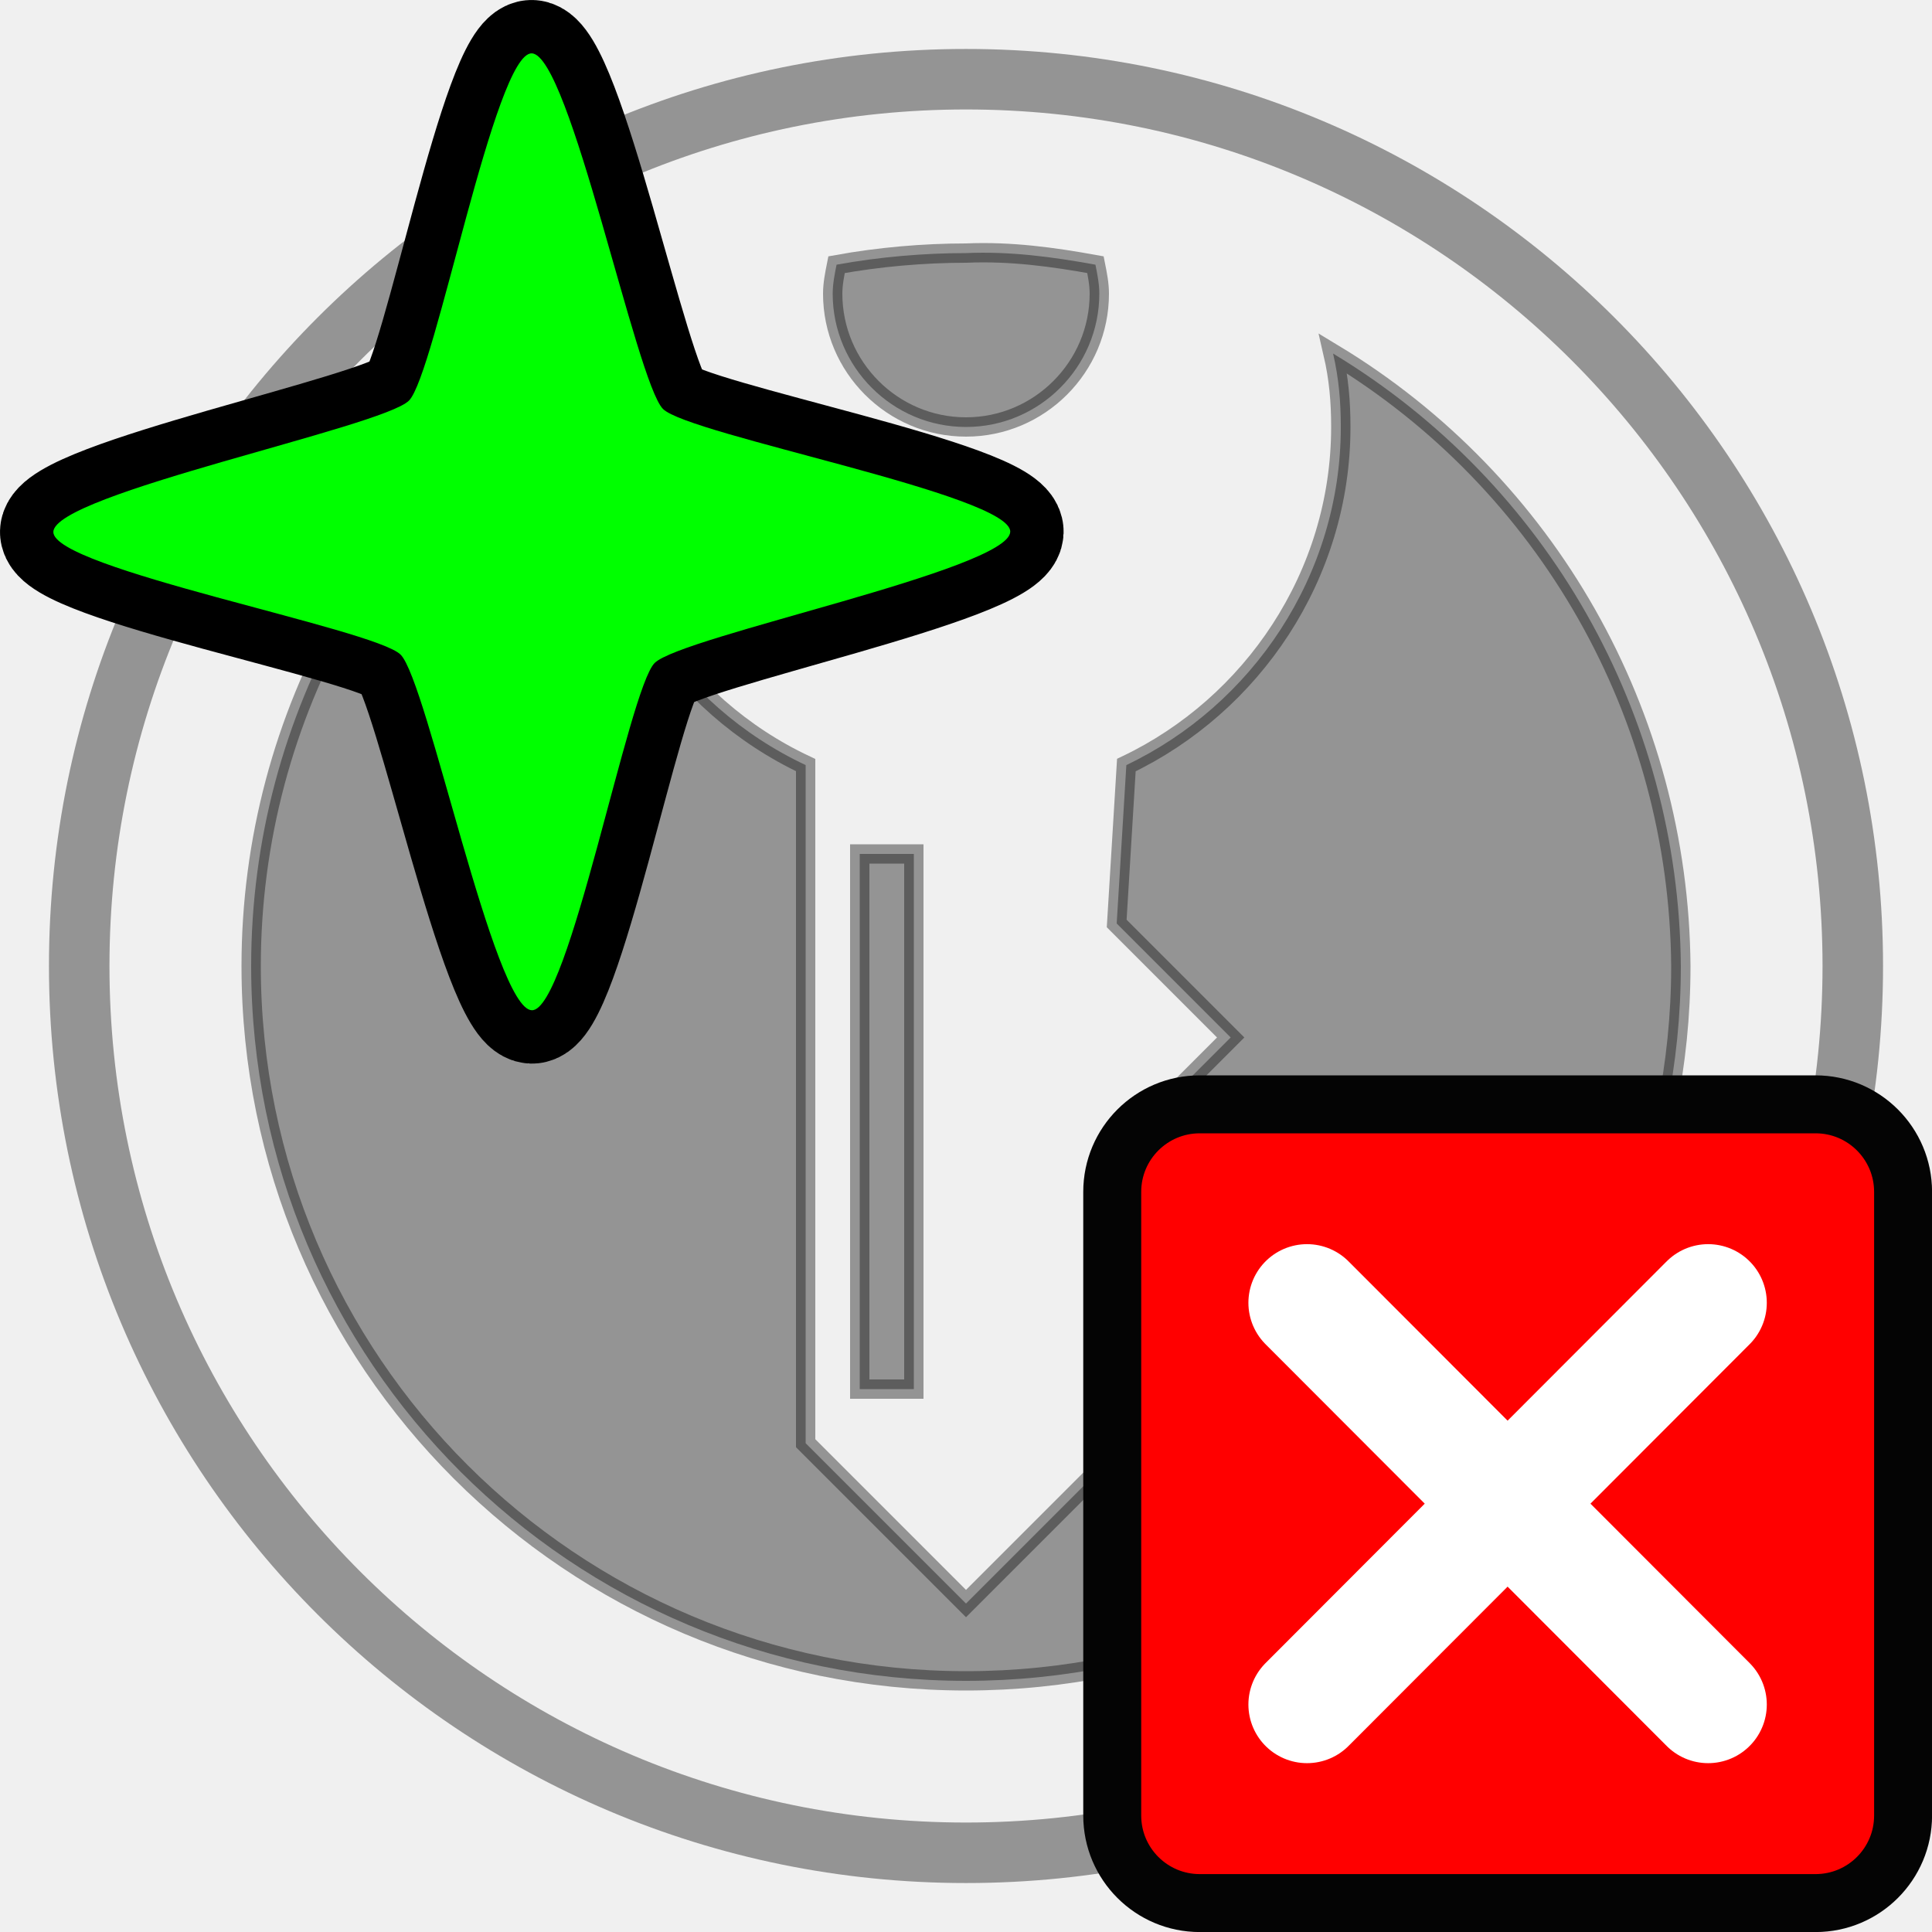
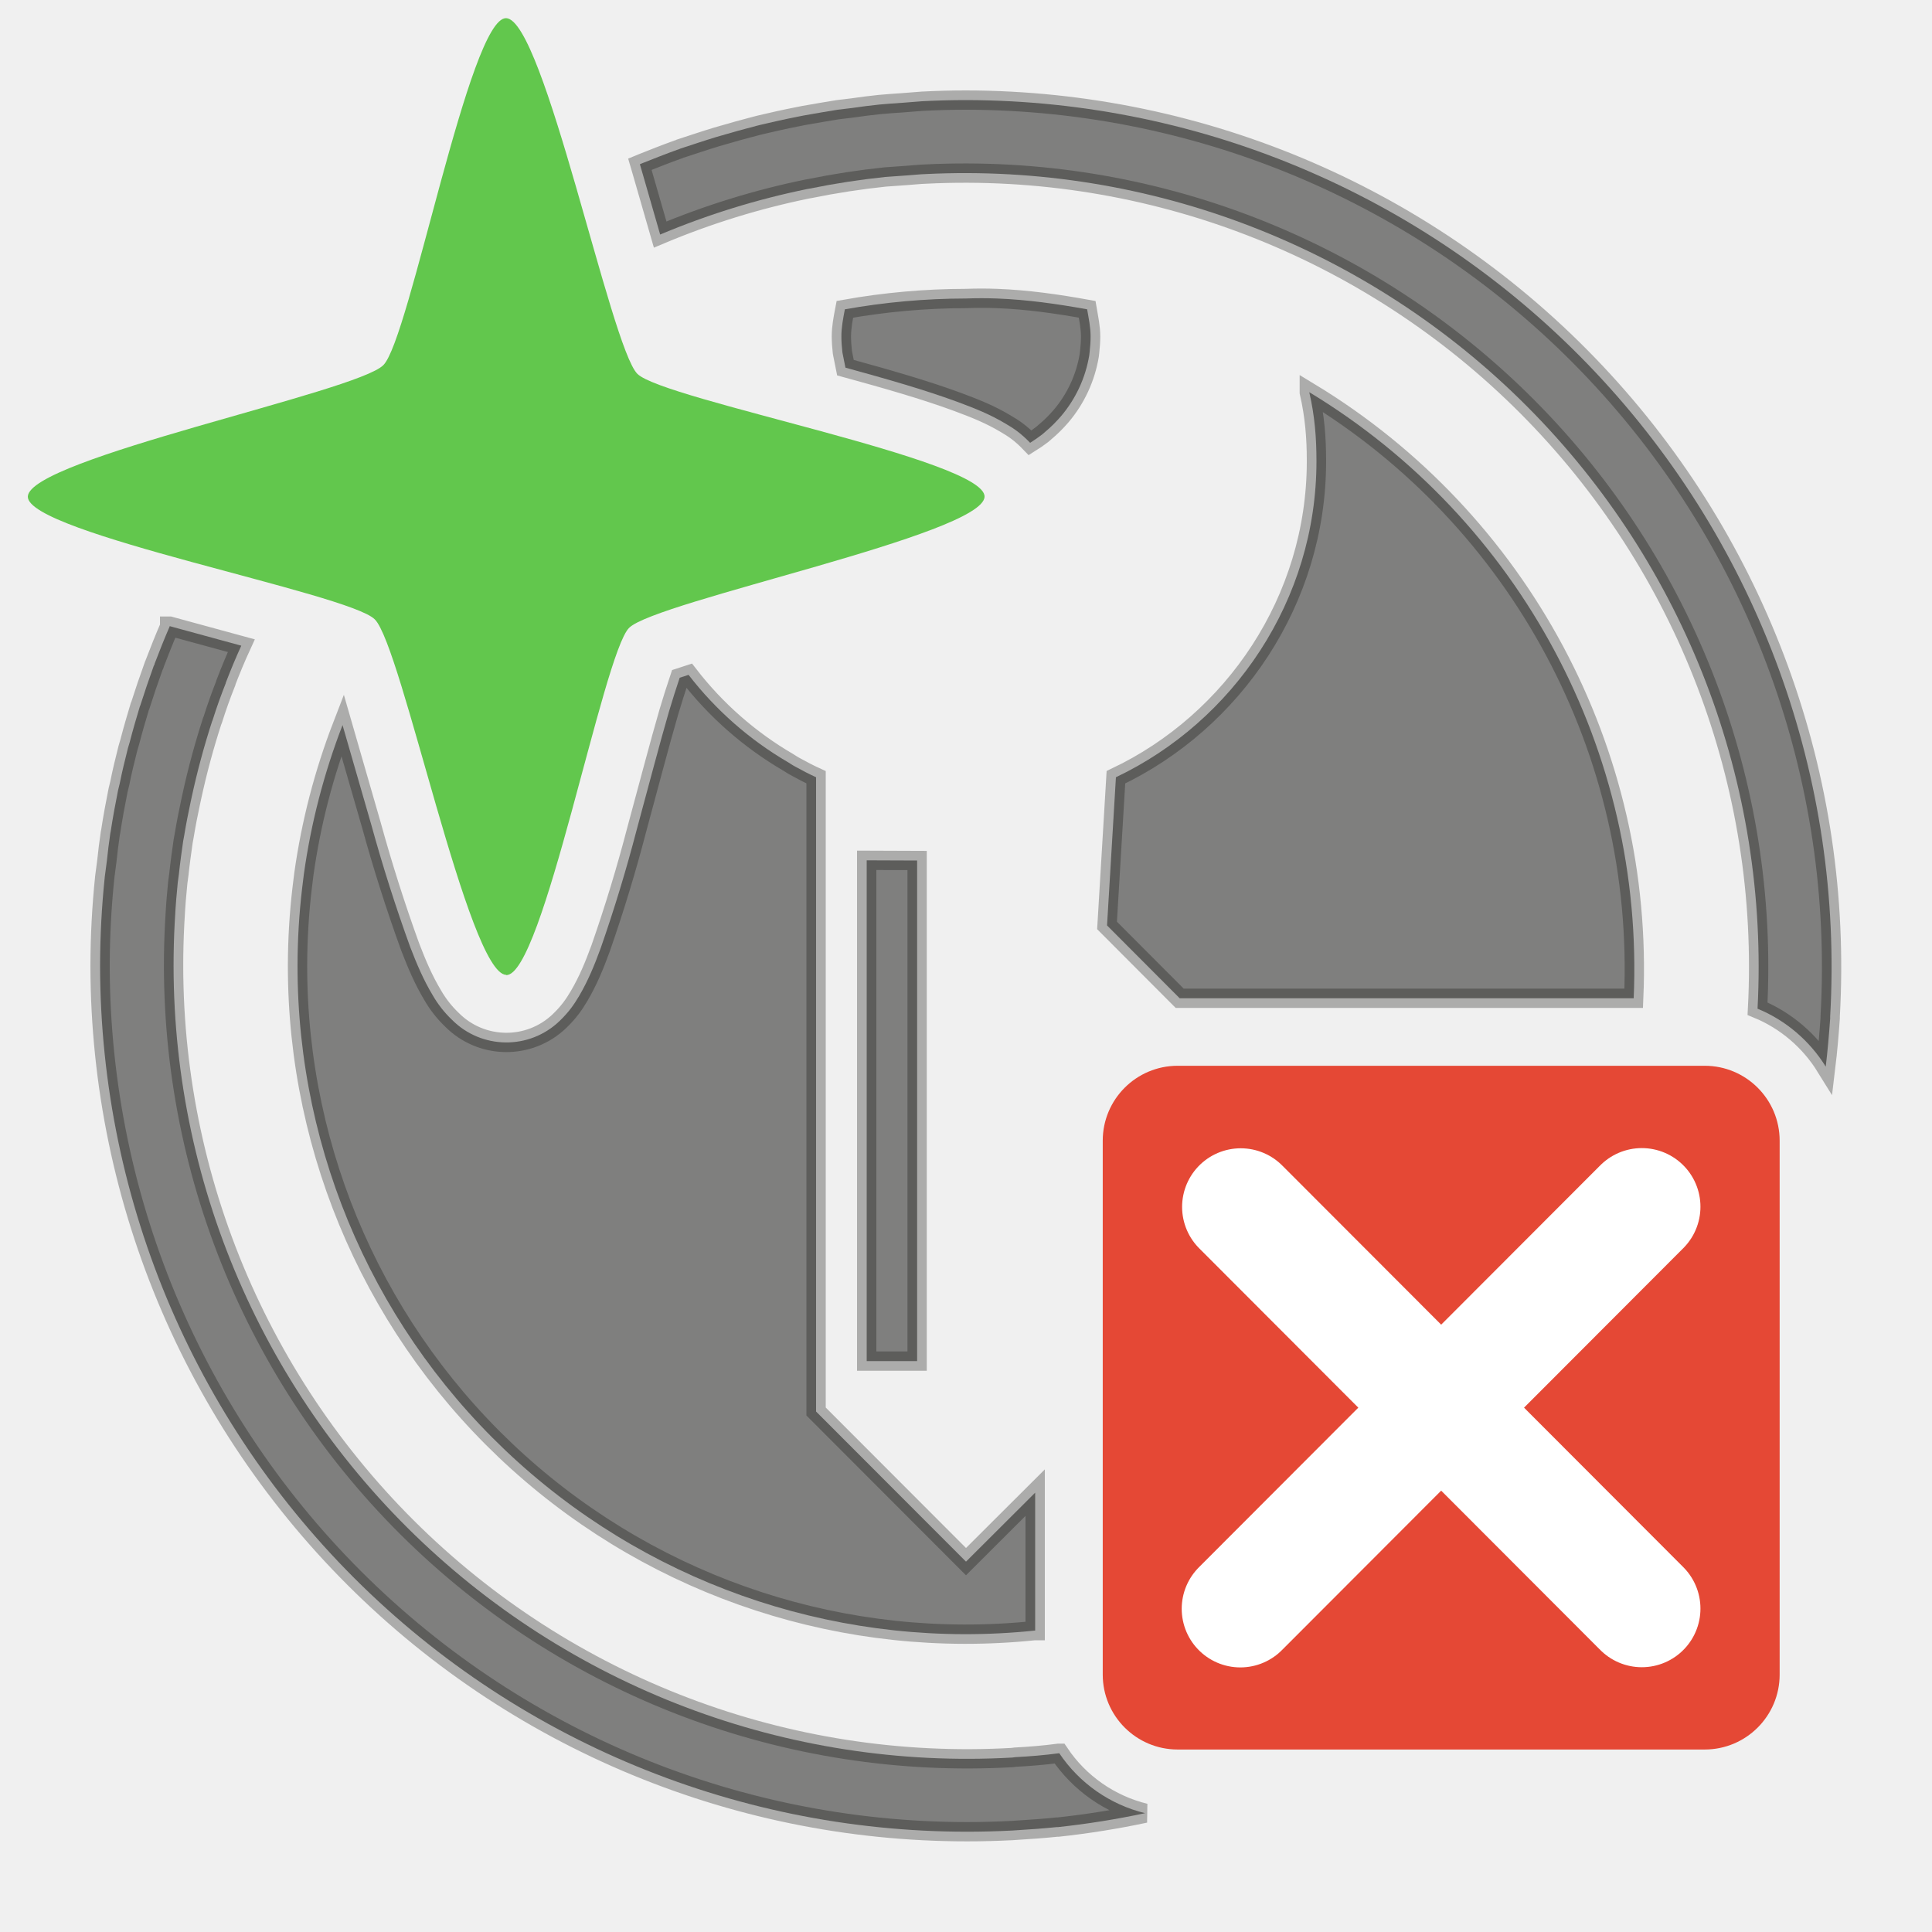
- <svg xmlns="http://www.w3.org/2000/svg" version="1.1" viewBox="0 0 100 100" xml:space="preserve">
-   <defs>
-     <linearGradient id="SVGID_2_-3" x1="73.8" x2="73.8" y1="1532.1" y2="1574" gradientTransform="translate(3.8,-1480.3)" gradientUnits="userSpaceOnUse">
-       <stop stop-color="#e59a2c" offset="0" />
-       <stop stop-color="#ac6f25" offset="1" />
-     </linearGradient>
-     <linearGradient id="linearGradient5199" x1="53.239" x2="53.239" y1="12.753" y2="86.357" gradientTransform="translate(-50.413 11.364)" gradientUnits="userSpaceOnUse">
-       <stop stop-color="#226e23" offset="0" />
-       <stop stop-color="#63ab3a" offset="1" />
-     </linearGradient>
-   </defs>
-   <linearGradient id="SVGID_1_" x1="50.269" x2="49.697" y1="-1470.9" y2="-1392.8" gradientTransform="matrix(1 0 0 -1 -50.207 -1373.2)" gradientUnits="userSpaceOnUse">
-     <stop stop-color="gray" offset="0" />
-     <stop stop-color="#4b4b4d" offset="1" />
-   </linearGradient>
-   <g stroke="#0c0c0c">
-     <g display="none" stroke-opacity=".85">
-       <circle cx="50" cy="50" r="45.9" clip-rule="evenodd" fill="none" stroke-linecap="round" stroke-linejoin="round" stroke-width="3.132" />
-       <path d="m56.7 13.7c0.1 0.5 0.2 1 0.2 1.5 0 3.8-3.1 6.9-6.9 6.9s-6.9-3.1-6.9-6.9c0-0.5 0.1-1 0.2-1.5 2.2-0.4 4.5-0.6 6.7-0.6 2.3-0.1 4.5 0.2 6.7 0.6zm-26.1 8.4c0 7.7 4.5 14.4 11.1 17.5v35.1l8.3 8.3 8.3-8.3-0.5-7.3 3.9-3.9-3.9-3.9 5.9-5.9-5.9-5.9 0.5-8.2c6.5-3.1 11.1-9.8 11.1-17.5 0-1.3-0.1-2.5-0.4-3.8 11.1 6.7 17.9 18.7 18 31.7 0 20.4-16.5 37-37 37-20.4 0-37-16.5-37-37 0-13 6.8-25 18-31.7-0.2 1.3-0.4 2.5-0.4 3.8zm13.9 22.1h2.8v27.7h-2.8z" display="inline" fill="#0c0c0c" fill-opacity=".85" />
-     </g>
-     <g stroke-opacity=".4">
-       <circle cx="50" cy="50" r="45.9" clip-rule="evenodd" fill="none" stroke-linecap="round" stroke-linejoin="round" stroke-width="3.132" />
-       <path d="m56.7 13.7c0.1 0.5 0.2 1 0.2 1.5 0 3.8-3.1 6.9-6.9 6.9s-6.9-3.1-6.9-6.9c0-0.5 0.1-1 0.2-1.5 2.2-0.4 4.5-0.6 6.7-0.6 2.3-0.1 4.5 0.2 6.7 0.6zm-26.1 8.4c0 7.7 4.5 14.4 11.1 17.5v35.1l8.3 8.3 8.3-8.3-0.5-7.3 3.9-3.9-3.9-3.9 5.9-5.9-5.9-5.9 0.5-8.2c6.5-3.1 11.1-9.8 11.1-17.5 0-1.3-0.1-2.5-0.4-3.8 11.1 6.7 17.9 18.7 18 31.7 0 20.4-16.5 37-37 37-20.4 0-37-16.5-37-37 0-13 6.8-25 18-31.7-0.2 1.3-0.4 2.5-0.4 3.8zm13.9 22.1h2.8v27.7h-2.8z" fill="#0c0c0c" fill-opacity=".4" />
-     </g>
-   </g>
-   <g display="none">
-     <g display="inline" stroke="#f9f9fa" stroke-opacity=".85">
-       <circle cx="50" cy="50" r="45.9" clip-rule="evenodd" display="inline" fill="none" stroke-linecap="round" stroke-linejoin="round" stroke-width="3.132" />
-       <path d="m56.7 13.7c0.1 0.5 0.2 1 0.2 1.5 0 3.8-3.1 6.9-6.9 6.9s-6.9-3.1-6.9-6.9c0-0.5 0.1-1 0.2-1.5 2.2-0.4 4.5-0.6 6.7-0.6 2.3-0.1 4.5 0.2 6.7 0.6zm-26.1 8.4c0 7.7 4.5 14.4 11.1 17.5v35.1l8.3 8.3 8.3-8.3-0.5-7.3 3.9-3.9-3.9-3.9 5.9-5.9-5.9-5.9 0.5-8.2c6.5-3.1 11.1-9.8 11.1-17.5 0-1.3-0.1-2.5-0.4-3.8 11.1 6.7 17.9 18.7 18 31.7 0 20.4-16.5 37-37 37-20.4 0-37-16.5-37-37 0-13 6.8-25 18-31.7-0.2 1.3-0.4 2.5-0.4 3.8zm13.9 22.1h2.8v27.7h-2.8z" display="inline" fill="#f9f9fa" fill-opacity=".85" />
-     </g>
-     <g display="none" stroke="#f9f9fa" stroke-opacity=".4">
-       <circle cx="50" cy="50" r="45.9" clip-rule="evenodd" fill="none" stroke-linecap="round" stroke-linejoin="round" stroke-width="3.132" />
-       <path d="m56.7 13.7c0.1 0.5 0.2 1 0.2 1.5 0 3.8-3.1 6.9-6.9 6.9s-6.9-3.1-6.9-6.9c0-0.5 0.1-1 0.2-1.5 2.2-0.4 4.5-0.6 6.7-0.6 2.3-0.1 4.5 0.2 6.7 0.6zm-26.1 8.4c0 7.7 4.5 14.4 11.1 17.5v35.1l8.3 8.3 8.3-8.3-0.5-7.3 3.9-3.9-3.9-3.9 5.9-5.9-5.9-5.9 0.5-8.2c6.5-3.1 11.1-9.8 11.1-17.5 0-1.3-0.1-2.5-0.4-3.8 11.1 6.7 17.9 18.7 18 31.7 0 20.4-16.5 37-37 37-20.4 0-37-16.5-37-37 0-13 6.8-25 18-31.7-0.2 1.3-0.4 2.5-0.4 3.8zm13.9 22.1h2.8v27.7h-2.8z" display="inline" fill="#f9f9fa" fill-opacity=".4" />
-     </g>
-     <g display="inline">
-       <circle cx="50" cy="50" r="45.934" fill="#fff" fill-rule="evenodd" opacity=".871" stroke="#000" stroke-linecap="round" stroke-linejoin="round" stroke-opacity=".784" stroke-width="3.132" />
-       <circle cx="50" cy="50" r="42.321" fill="none" />
-       <path d="m50 6.324c-24.121 3.9e-4 -43.675 19.554-43.676 43.676 3.8e-4 24.121 19.554 43.675 43.676 43.676 24.121-4e-4 43.675-19.554 43.676-43.676-4e-4 -24.121-19.554-43.675-43.676-43.676zm0 6.711c2.264 0.008 4.523 0.225 6.748 0.646 0.107 0.484 0.168 0.984 0.168 1.5 0 3.823-3.097 6.918-6.918 6.916-3.821 0.002-6.916-3.091-6.916-6.914 0-0.518 0.062-1.02 0.17-1.506 2.225-0.42 4.484-0.636 6.748-0.643zm-18.994 5.299c-0.24 1.219-0.371 2.474-0.371 3.764 0 7.72 4.528 14.368 11.064 17.48v35.09l8.299 8.299 8.301-8.301-0.477-7.35 3.914-3.912-3.914-3.912 5.871-5.867-5.871-5.871 0.477-8.178c6.538-3.111 11.066-9.759 11.066-17.478 0-1.287-0.133-2.541-0.373-3.758 11.132 6.668 17.954 18.684 17.973 31.66-5e-4 20.415-16.55 36.964-36.965 36.965-20.415-6e-4 -36.964-16.55-36.965-36.965 0.016-12.978 6.837-24.997 17.971-31.666zm13.459 25.898h2.768v27.666h-2.766l-2e-3 -27.664v-2e-3z" fill="#f9f9f9" fill-rule="evenodd" />
-       <path d="m56.748 13.682c0.107 0.484 0.168 0.985 0.168 1.501 0 3.823-3.097 6.918-6.918 6.916-3.821 0.002-6.916-3.091-6.916-6.914 0-0.518 0.063-1.021 0.171-1.507 2.225-0.42 4.484-0.635 6.748-0.642 2.264 0.008 4.523 0.225 6.747 0.646zm-26.113 8.416c0 7.72 4.528 14.367 11.064 17.479v35.091l8.299 8.299 8.301-8.301-0.476-7.349 3.913-3.913-3.913-3.913 5.87-5.868-5.87-5.87 0.476-8.179c6.538-3.111 11.066-9.758 11.066-17.477 0-1.287-0.133-2.542-0.372-3.759 11.132 6.668 17.954 18.684 17.972 31.661-6e-4 20.415-16.55 36.964-36.964 36.964-20.415-6e-4 -36.964-16.55-36.964-36.964 0.015-12.978 6.836-24.998 17.97-31.667-0.24 1.219-0.371 2.476-0.37 3.765zm13.83 22.135h2.768v27.666h-2.765l-2e-3 -27.664v-2e-3z" fill="url(#linearGradient5199)" opacity=".94" />
-     </g>
-     <g display="none">
-       <circle cx="50" cy="50" r="45.9" clip-rule="evenodd" fill="#fff" fill-rule="evenodd" stroke="#515151" stroke-linecap="round" stroke-linejoin="round" stroke-width="3.132" />
-       <path d="m56.7 13.7c0.1 0.5 0.2 1 0.2 1.5 0 3.8-3.1 6.9-6.9 6.9s-6.9-3.1-6.9-6.9c0-0.5 0.1-1 0.2-1.5 2.2-0.4 4.5-0.6 6.7-0.6 2.3-0.1 4.5 0.2 6.7 0.6zm-26.1 8.4c0 7.7 4.5 14.4 11.1 17.5v35.1l8.3 8.3 8.3-8.3-0.5-7.3 3.9-3.9-3.9-3.9 5.9-5.9-5.9-5.9 0.5-8.2c6.5-3.1 11.1-9.8 11.1-17.5 0-1.3-0.1-2.5-0.4-3.8 11.1 6.7 17.9 18.7 18 31.7 0 20.4-16.5 37-37 37-20.4 0-37-16.5-37-37 0-13 6.8-25 18-31.7-0.2 1.3-0.4 2.5-0.4 3.8zm13.9 22.1h2.8v27.7h-2.8z" display="inline" fill="url(#SVGID_1_)" />
-     </g>
-   </g>
-   <g>
-     <path d="m27.526 52.29c-1.961-0.065-5.404-17.019-6.791-18.406-1.348-1.348-18.036-4.452-17.973-6.358 0.065-1.961 17.019-5.404 18.406-6.791 1.348-1.348 4.452-18.036 6.358-17.973 1.961 0.065 5.404 17.019 6.791 18.406 1.348 1.348 18.036 4.452 17.973 6.358-0.065 1.961-17.019 5.404-18.406 6.791-1.348 1.348-4.452 18.036-6.358 17.973z" fill="#0f0" stroke="#000" stroke-linecap="round" stroke-linejoin="round" stroke-width="5.523" style="paint-order:markers stroke fill" />
-   </g>
-   <g display="none">
-     <path d="m63.4 98.5c-3.7 0-6.7-3-6.7-6.7v-20.5c0-3.3 2.5-6.1 5.7-6.6v-4.1c0-8.4 6.8-15.2 15.2-15.2s15.2 6.8 15.2 15.2v4.1c3.2 0.5 5.7 3.3 5.7 6.6v20.5c0 3.7-3 6.7-6.7 6.7zm20.1-33.8v-5c0-3.2-2.6-5.9-5.9-5.9s-5.8 2.6-5.8 5.9v5z" fill="url(#SVGID_2_-3)" stroke="#0e0e0e" stroke-width="3" />
-     <rect transform="translate(2.9829 .81217)" x="62.107" y="49.702" width="33.41" height="47.986" ry="5.259" display="inline" fill="#f00" stroke="#000" stroke-linecap="round" stroke-linejoin="round" stroke-width="3" />
-     <path d="m77.318 80.202v-1.734c0-1.5 0.32-2.805 0.961-3.914 0.641-1.109 1.812-2.289 3.516-3.539 1.641-1.172 2.719-2.125 3.234-2.859 0.531-0.734 0.797-1.555 0.797-2.461 0-1.016-0.375-1.789-1.125-2.32-0.75-0.531-1.797-0.797-3.141-0.797-2.344 0-5.016 0.766-8.016 2.297l-2.555-5.133c3.484-1.953 7.18-2.93 11.086-2.93 3.219 0 5.774 0.773 7.664 2.32 1.906 1.547 2.859 3.609 2.859 6.188 0 1.719-0.391 3.203-1.172 4.453-0.781 1.25-2.266 2.656-4.453 4.219-1.5 1.109-2.453 1.953-2.859 2.531-0.391 0.578-0.586 1.336-0.586 2.273v1.406zm-0.75 8.016c0-1.312 0.352-2.305 1.055-2.977 0.703-0.672 1.727-1.008 3.07-1.008 1.297 0 2.297 0.344 3 1.031 0.719 0.688 1.078 1.672 1.078 2.953 0 1.234-0.359 2.211-1.078 2.93-0.719 0.703-1.719 1.055-3 1.055-1.312 0-2.328-0.344-3.047-1.031-0.719-0.703-1.078-1.688-1.078-2.953z" display="inline" fill="#fff" stroke="#fff" stroke-linecap="round" />
-   </g>
-   <g stroke-linecap="round">
-     <rect transform="matrix(1.1046 0 0 1.1046 -7.5383 -9.5324)" x="58.942" y="60.377" width="37.058" height="37.428" ry="4.102" fill="#f00" stroke="#040404" stroke-linejoin="round" stroke-width="2.716" />
-     <path d="m67.652 67.432 20.762 20.794m0-20.794-20.762 20.794" fill="none" stroke="#fff" stroke-width="6.07" />
-   </g>
-   <g display="none">
-     <rect transform="translate(5.4993 4.4312)" x="62.782" y="46.083" width="30.219" height="47.986" ry="5.259" display="inline" fill="#f00" stroke="#000" stroke-width="3" />
-     <path d="m86.297 79.956h-5.719l-1.195-22.898h8.109zm-7.008 8.016c0-1.312 0.351-2.305 1.055-2.977 0.703-0.672 1.726-1.008 3.07-1.008 1.297 0 2.297 0.344 3 1.031 0.719 0.688 1.078 1.672 1.078 2.953 0 1.234-0.359 2.211-1.078 2.93-0.719 0.703-1.719 1.055-3 1.055-1.312 0-2.328-0.344-3.047-1.031-0.719-0.703-1.078-1.688-1.078-2.953z" display="inline" fill="#fff" stroke="#fff" />
+ <svg xmlns="http://www.w3.org/2000/svg" xml:space="preserve" viewBox="0 0 100 100">
+   <g style="display:inline" stroke="#0c0c0c" stroke-opacity=".8">
+     <path d="M50 5.18a43 43 0 0 0-2.27.06l-1.02.08c-.4.03-.79.05-1.18.09-.48.05-.96.11-1.43.18l-.75.09c-.59.09-1.17.2-1.76.3l-.35.07c-.62.12-1.23.26-1.83.4l-.28.07c-.62.16-1.23.33-1.84.51l-.21.06c-.63.19-1.24.4-1.86.6-.05.03-.1.04-.16.06-.61.22-1.22.46-1.82.7l-.12.05.05.17 1 3.47a40.66 40.66 0 0 1 7.63-2.36l.12-.02a40.69 40.69 0 0 1 3.9-.6l1.12-.08c.32-.02.64-.06.97-.07a41.08 41.08 0 0 1 43.06 43.2c1.46.6 2.7 1.66 3.53 3 .1-.83.17-1.67.23-2.5v-.11A44.87 44.87 0 0 0 50 5.18zm1.6 10.27c-.53-.02-1.06-.02-1.6 0a36 36 0 0 0-6.27.56c-.09.47-.18.93-.18 1.4 0 .27.02.54.05.8l.01.07.15.75c2.08.57 4.12 1.15 5.82 1.78.89.33 1.67.64 2.47 1.12.4.23.8.5 1.27.99.21-.13.42-.28.62-.43l.15-.13c.3-.25.57-.52.83-.82a6.5 6.5 0 0 0 1.46-3.15l.02-.18c.03-.26.05-.53.05-.8 0-.47-.1-.93-.18-1.4-1.55-.28-3.09-.5-4.67-.56zm16.17 4.86c.28 1.22.37 2.34.37 3.56 0 7.2-4.3 13.47-10.38 16.36l-.46 7.67 3.76 3.77h23.5A34.9 34.9 0 0 0 67.77 20.3zM8.78 32.41v.02c-.28.64-.53 1.28-.78 1.93 0 .04-.02.07-.04.1-.25.69-.48 1.37-.7 2.06l-.02.04c-.18.6-.36 1.21-.52 1.83l-.1.34c-.15.6-.3 1.2-.42 1.81l-.09.37c-.14.7-.27 1.4-.38 2.12l-.02.1c-.07.47-.13.96-.18 1.44l-.11.84v.01A44.88 44.88 0 0 0 5.18 50a44.87 44.87 0 0 0 47.17 44.75h.02l.29-.02c.68-.04 1.36-.09 2.04-.16h.07a44.83 44.83 0 0 0 4.5-.72 7.49 7.49 0 0 1-4.44-3.1h-.04c-.74.1-1.49.16-2.24.2l-.15.02A41.08 41.08 0 0 1 9.04 47.82l.02-.34c.03-.6.08-1.2.14-1.79l.06-.45c.06-.57.14-1.14.22-1.7l.05-.27c.1-.61.22-1.22.35-1.82l.05-.23a40.5 40.5 0 0 1 1.05-3.89l.03-.07c.2-.64.43-1.28.68-1.91v-.02c.25-.65.51-1.28.8-1.91l-3.52-.96-.18-.05Zm26.86 2.52-.46.15a54.6 54.6 0 0 0-.56 1.77c-.49 1.68-1.06 3.88-1.66 6.08a78.9 78.9 0 0 1-1.87 6.15c-.33.9-.65 1.68-1.12 2.48-.24.4-.5.8-1.01 1.29a3.97 3.97 0 0 1-5.57-.07 5.65 5.65 0 0 1-.99-1.26c-.48-.8-.82-1.6-1.17-2.51a83.03 83.03 0 0 1-2-6.28l-1.5-5.2a34.79 34.79 0 0 0-2 7.7l-.09.73a34.61 34.61 0 0 0-.24 4A34.58 34.58 0 0 0 53.55 84.4h.03v-7.14L50 80.83l-7.76-7.77V40.23c-.35-.16-.7-.34-1.04-.53-.14-.07-.27-.16-.4-.24a17.93 17.93 0 0 1-5.16-4.53zm9.22 9.6v25.92h2.61V44.54z" fill="#0f0f0d" fill-opacity=".5" stroke="#0f0f0d" stroke-opacity=".3" style="display:inline;paint-order:normal" />
+     <rect x="73.62" y="71.02" width="47.61" height="48.09" ry="5.27" display="inline" fill="#e54835" style="display:inline" transform="translate(2.9 2.9) scale(.73591)" stroke="none" />
+     <path d="m64.22 62.47 20.76 20.79m0-20.8L64.2 83.27" display="inline" fill="#fff" stroke="#fff" stroke-linecap="round" stroke-opacity="1" stroke-width="6.07" style="display:inline" />
+     <path d="M26.2 50.46c-1.96-.06-5.4-17.02-6.8-18.4C18.07 30.7 1.38 27.6 1.44 25.7c.07-1.96 17.02-5.4 18.4-6.8C21.2 17.57 24.3.88 26.2.94c1.96.07 5.4 17.02 6.79 18.41 1.35 1.35 18.03 4.45 17.97 6.36-.06 1.96-17.02 5.4-18.4 6.79-1.35 1.35-4.46 18.03-6.36 17.97z" display="inline" fill="#62c74d" style="display:inline;paint-order:normal" stroke="none" />
  </g>
</svg>
